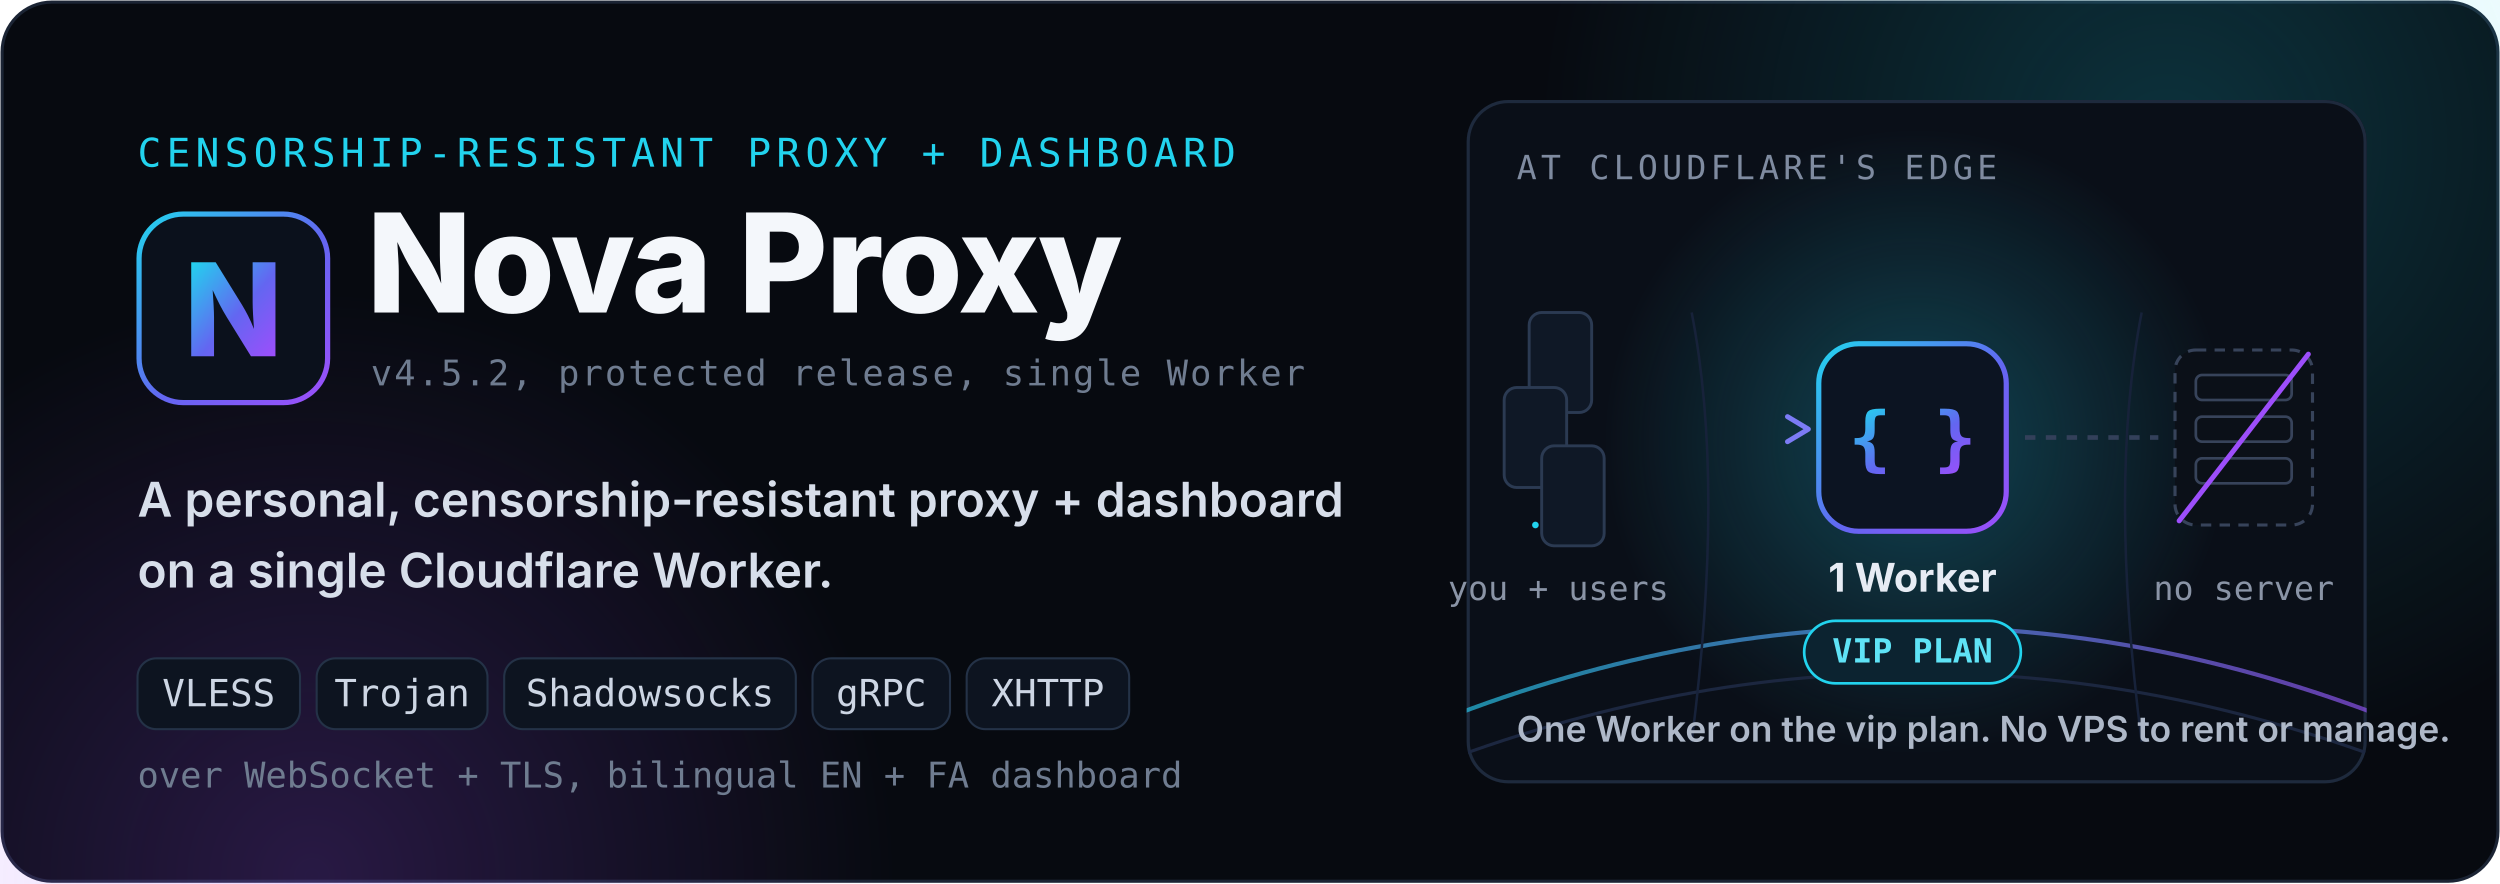
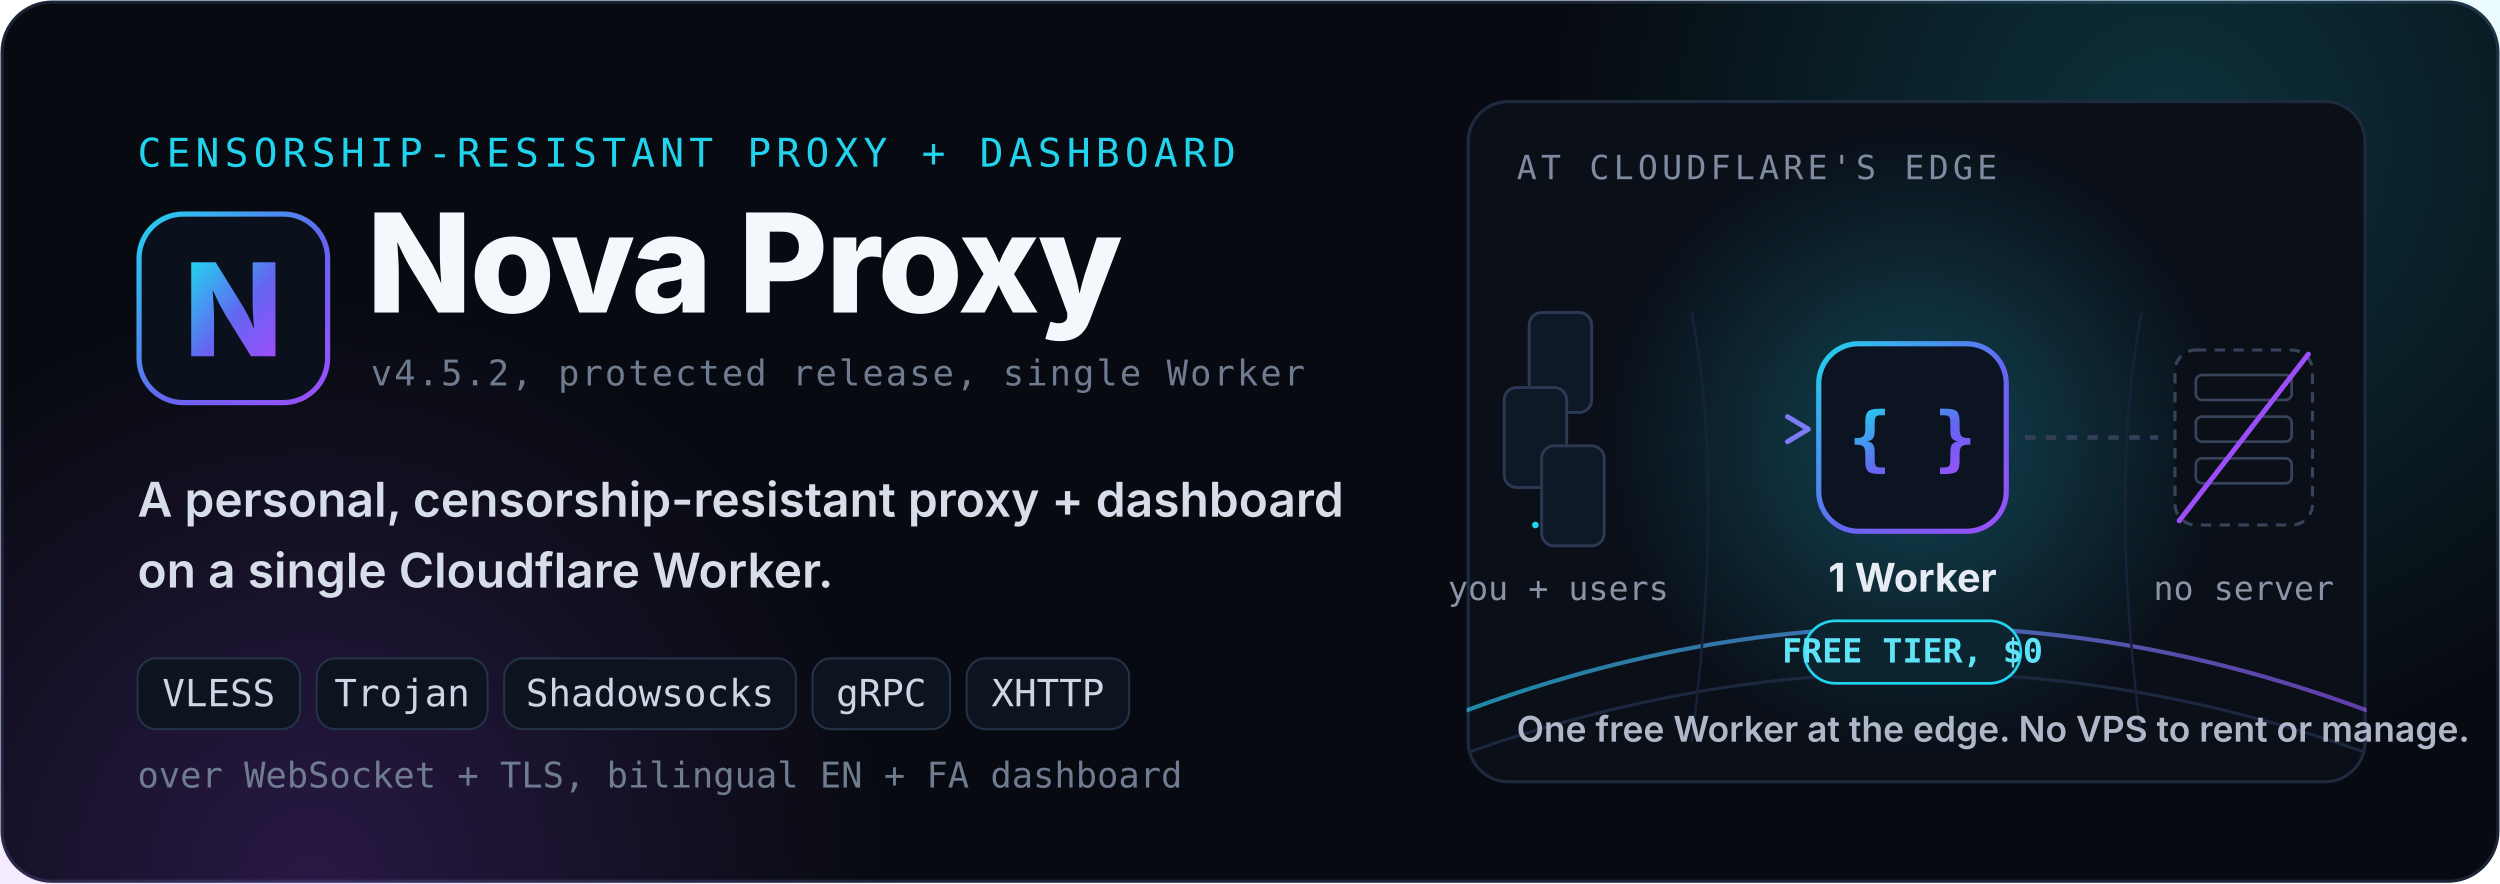
<svg xmlns="http://www.w3.org/2000/svg" width="1200" height="424" viewBox="0 0 1200 424" role="img" aria-labelledby="heroTitle heroDesc">
  <defs>
    <linearGradient id="novaGrad" x1="0" y1="0" x2="1" y2="1">
      <stop offset="0" stop-color="#22d3ee" />
      <stop offset="0.55" stop-color="#6366f1" />
      <stop offset="1" stop-color="#9d4efb" />
    </linearGradient>
    <linearGradient id="novaGradH" x1="0" y1="0" x2="1" y2="0">
      <stop offset="0" stop-color="#22d3ee" />
      <stop offset="1" stop-color="#9d4efb" />
    </linearGradient>
    <radialGradient id="glowTR" cx="0.5" cy="0.5" r="0.5">
      <stop offset="0" stop-color="#22d3ee" stop-opacity="0.20" />
      <stop offset="1" stop-color="#22d3ee" stop-opacity="0" />
    </radialGradient>
    <radialGradient id="glowV" cx="0.5" cy="0.5" r="0.5">
      <stop offset="0" stop-color="#9d4efb" stop-opacity="0.22" />
      <stop offset="1" stop-color="#9d4efb" stop-opacity="0" />
    </radialGradient>
    <radialGradient id="nodeGlow" cx="0.5" cy="0.5" r="0.5">
      <stop offset="0" stop-color="#22d3ee" stop-opacity="0.55" />
      <stop offset="1" stop-color="#22d3ee" stop-opacity="0" />
    </radialGradient>
    <clipPath id="boardClip">
      <rect x="704" y="48" width="432" height="328" rx="20" />
    </clipPath>
  </defs>
  <rect x="1" y="1" width="1198" height="422" rx="24" fill="#070a10" />
  <rect x="1" y="1" width="1198" height="422" rx="24" fill="none" stroke="#1b2434" stroke-width="1.5" />
  <circle cx="1040" cy="70" r="300" fill="url(#glowTR)" />
  <circle cx="150" cy="420" r="280" fill="url(#glowV)" />
  <g>
    <text x="66" y="80" font-family="ui-monospace,SFMono-Regular,Menlo,monospace" font-size="19" letter-spacing="2.5" fill="#22d3ee">CENSORSHIP-RESISTANT PROXY + DASHBOARD</text>
    <rect x="66" y="102" width="92" height="92" rx="22" fill="#0b111c" />
    <rect x="66.75" y="102.75" width="90.5" height="90.5" rx="21.25" fill="none" stroke="url(#novaGrad)" stroke-width="2.5" />
    <text x="112" y="171" text-anchor="middle" font-family="-apple-system,BlinkMacSystemFont,Segoe UI,sans-serif" font-size="62" font-weight="800" fill="url(#novaGrad)">N</text>
    <text x="176" y="150" font-family="-apple-system,BlinkMacSystemFont,Segoe UI,sans-serif" font-size="66" font-weight="800" fill="#f4f7fb" letter-spacing="-1">Nova Proxy</text>
    <text x="178" y="185" font-family="ui-monospace,SFMono-Regular,Menlo,monospace" font-size="17" letter-spacing="1" fill="#6f7c90">v4.5.2, protected release, single Worker</text>
    <text x="66" y="248" font-family="-apple-system,BlinkMacSystemFont,Segoe UI,sans-serif" font-size="23" font-weight="600" fill="#d7deea">A personal, censorship-resistant proxy + dashboard</text>
    <text x="66" y="282" font-family="-apple-system,BlinkMacSystemFont,Segoe UI,sans-serif" font-size="23" font-weight="600" fill="#d7deea">on a single Cloudflare Worker.</text>
    <g font-family="ui-monospace,SFMono-Regular,Menlo,monospace" font-size="18">
      <g>
        <rect x="66" y="316" width="78" height="34" rx="9" fill="#0d1420" stroke="#243247" stroke-width="1" />
        <text x="105" y="339" text-anchor="middle" fill="#cdd6e4">VLESS</text>
      </g>
      <g>
        <rect x="152" y="316" width="82" height="34" rx="9" fill="#0d1420" stroke="#243247" stroke-width="1" />
        <text x="193" y="339" text-anchor="middle" fill="#cdd6e4">Trojan</text>
      </g>
      <g>
        <rect x="242" y="316" width="140" height="34" rx="9" fill="#0d1420" stroke="#243247" stroke-width="1" />
        <text x="312" y="339" text-anchor="middle" fill="#cdd6e4">Shadowsocks</text>
      </g>
      <g>
        <rect x="390" y="316" width="66" height="34" rx="9" fill="#0d1420" stroke="#243247" stroke-width="1" />
        <text x="423" y="339" text-anchor="middle" fill="#cdd6e4">gRPC</text>
      </g>
      <g>
        <rect x="464" y="316" width="78" height="34" rx="9" fill="#0d1420" stroke="#243247" stroke-width="1" />
        <text x="503" y="339" text-anchor="middle" fill="#cdd6e4">XHTTP</text>
      </g>
    </g>
    <text x="66" y="378" font-family="ui-monospace,SFMono-Regular,Menlo,monospace" font-size="17" fill="#6f7c90">over WebSocket + TLS, bilingual EN + FA dashboard</text>
  </g>
  <g>
    <rect x="704" y="48" width="432" height="328" rx="20" fill="#0a0f18" />
    <rect x="704.75" y="48.75" width="430.5" height="326.5" rx="19.25" fill="none" stroke="#1e2a3d" stroke-width="1.5" />
    <g clip-path="url(#boardClip)">
      <circle cx="920" cy="212" r="150" fill="url(#nodeGlow)" opacity="0.5" />
      <path d="M676 352 Q920 250 1164 352" fill="none" stroke="url(#novaGradH)" stroke-width="2" opacity="0.65" />
      <path d="M676 372 Q920 274 1164 372" fill="none" stroke="#1c2740" stroke-width="1.5" />
      <path d="M812 356 Q828 232 812 150" fill="none" stroke="#17223a" stroke-width="1.2" />
      <path d="M1028 356 Q1012 232 1028 150" fill="none" stroke="#17223a" stroke-width="1.2" />
    </g>
    <text x="728" y="86" font-family="ui-monospace,SFMono-Regular,Menlo,monospace" font-size="16" letter-spacing="2" fill="#7f8ba0">AT CLOUDFLARE'S EDGE</text>
    <g>
      <rect x="734" y="150" width="30" height="48" rx="6" fill="#0f1826" stroke="#2b3a52" stroke-width="1.4" />
      <rect x="722" y="186" width="30" height="48" rx="6" fill="#0f1826" stroke="#2b3a52" stroke-width="1.4" />
      <rect x="740" y="214" width="30" height="48" rx="6" fill="#0f1826" stroke="#2b3a52" stroke-width="1.4" />
      <circle cx="737" cy="252" r="1.6" fill="#22d3ee" />
      <text x="748" y="288" text-anchor="middle" font-family="ui-monospace,SFMono-Regular,Menlo,monospace" font-size="16" fill="#8a94a6">you + users</text>
    </g>
    <path d="M776 206 H864" fill="none" stroke="url(#novaGradH)" stroke-width="2.4" />
    <path d="M858 200 l10 6 l-10 6" fill="none" stroke="#7c7bf5" stroke-width="2.4" stroke-linecap="round" stroke-linejoin="round" />
    <rect x="872" y="164" width="92" height="92" rx="20" fill="#0c1422" />
    <rect x="873" y="165" width="90" height="90" rx="19" fill="none" stroke="url(#novaGrad)" stroke-width="2.5" />
    <text x="918" y="222" text-anchor="middle" font-family="ui-monospace,SFMono-Regular,Menlo,monospace" font-size="34" font-weight="700" fill="url(#novaGrad)">{ }</text>
    <text x="918" y="284" text-anchor="middle" font-family="-apple-system,BlinkMacSystemFont,Segoe UI,sans-serif" font-size="19" font-weight="700" fill="#e7ecf4">1 Worker</text>
    <g>
      <rect x="866" y="298" width="104" height="30" rx="15" fill="#0c2330" stroke="#22d3ee" stroke-width="1.3" />
-       <text x="918" y="318" text-anchor="middle" font-family="ui-monospace,SFMono-Regular,Menlo,monospace" font-size="16" font-weight="700" fill="#5fe3f6">VIP PLAN</text>
+       <text x="918" y="318" text-anchor="middle" font-family="ui-monospace,SFMono-Regular,Menlo,monospace" font-size="16" font-weight="700" fill="#5fe3f6">FREE TIER, $0</text>
    </g>
    <path d="M972 210 H1036" fill="none" stroke="#33405a" stroke-width="2.2" stroke-dasharray="5 5" />
    <g>
      <rect x="1044" y="168" width="66" height="84" rx="10" fill="#0b1018" stroke="#37435a" stroke-width="1.5" stroke-dasharray="5 4" />
      <rect x="1054" y="180" width="46" height="12" rx="3" fill="none" stroke="#37435a" stroke-width="1.3" />
      <rect x="1054" y="200" width="46" height="12" rx="3" fill="none" stroke="#37435a" stroke-width="1.3" />
      <rect x="1054" y="220" width="46" height="12" rx="3" fill="none" stroke="#37435a" stroke-width="1.3" />
      <path d="M1046 250 L1108 170" stroke="#9d4efb" stroke-width="2.4" stroke-linecap="round" />
      <text x="1077" y="288" text-anchor="middle" font-family="ui-monospace,SFMono-Regular,Menlo,monospace" font-size="16" fill="#8a94a6">no server</text>
    </g>
-     <text x="728" y="356" font-family="-apple-system,BlinkMacSystemFont,Segoe UI,sans-serif" font-size="17" font-weight="600" fill="#aeb8c8">One Worker on the vip plan. No VPS to rent or manage.</text>
+     <text x="728" y="356" font-family="-apple-system,BlinkMacSystemFont,Segoe UI,sans-serif" font-size="17" font-weight="600" fill="#aeb8c8">One free Worker at the edge. No VPS to rent or manage.</text>
  </g>
</svg>
